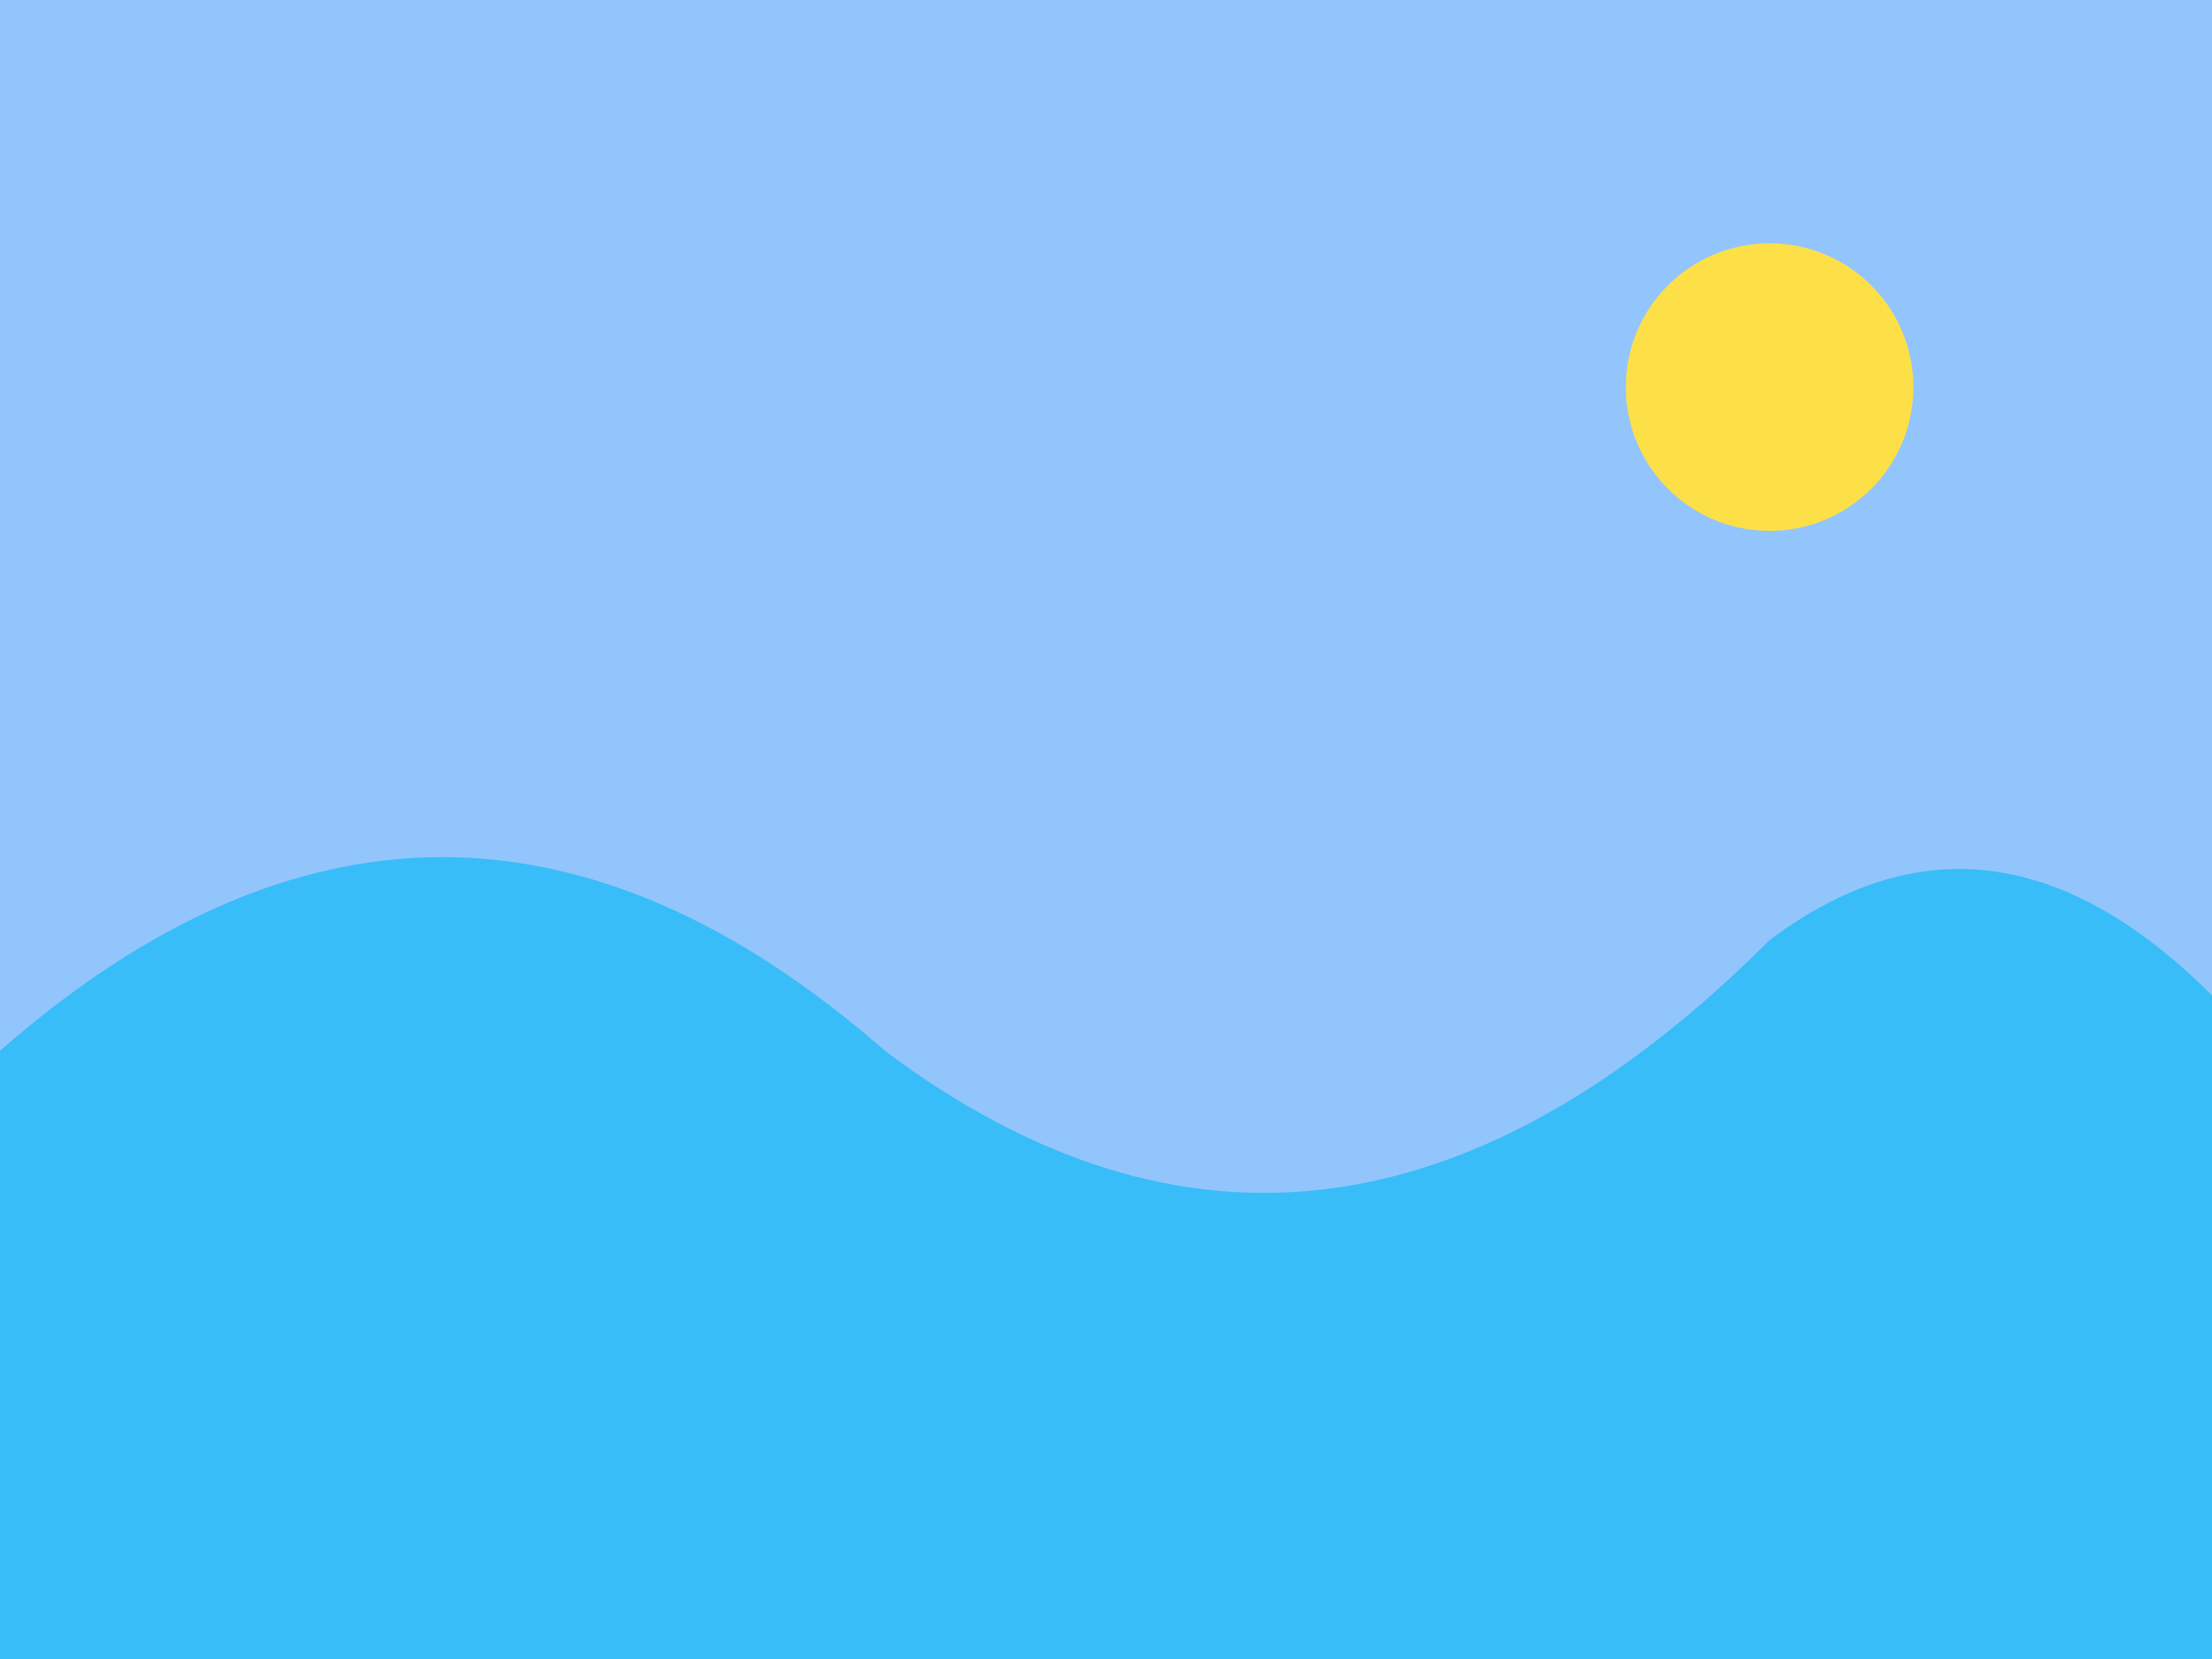
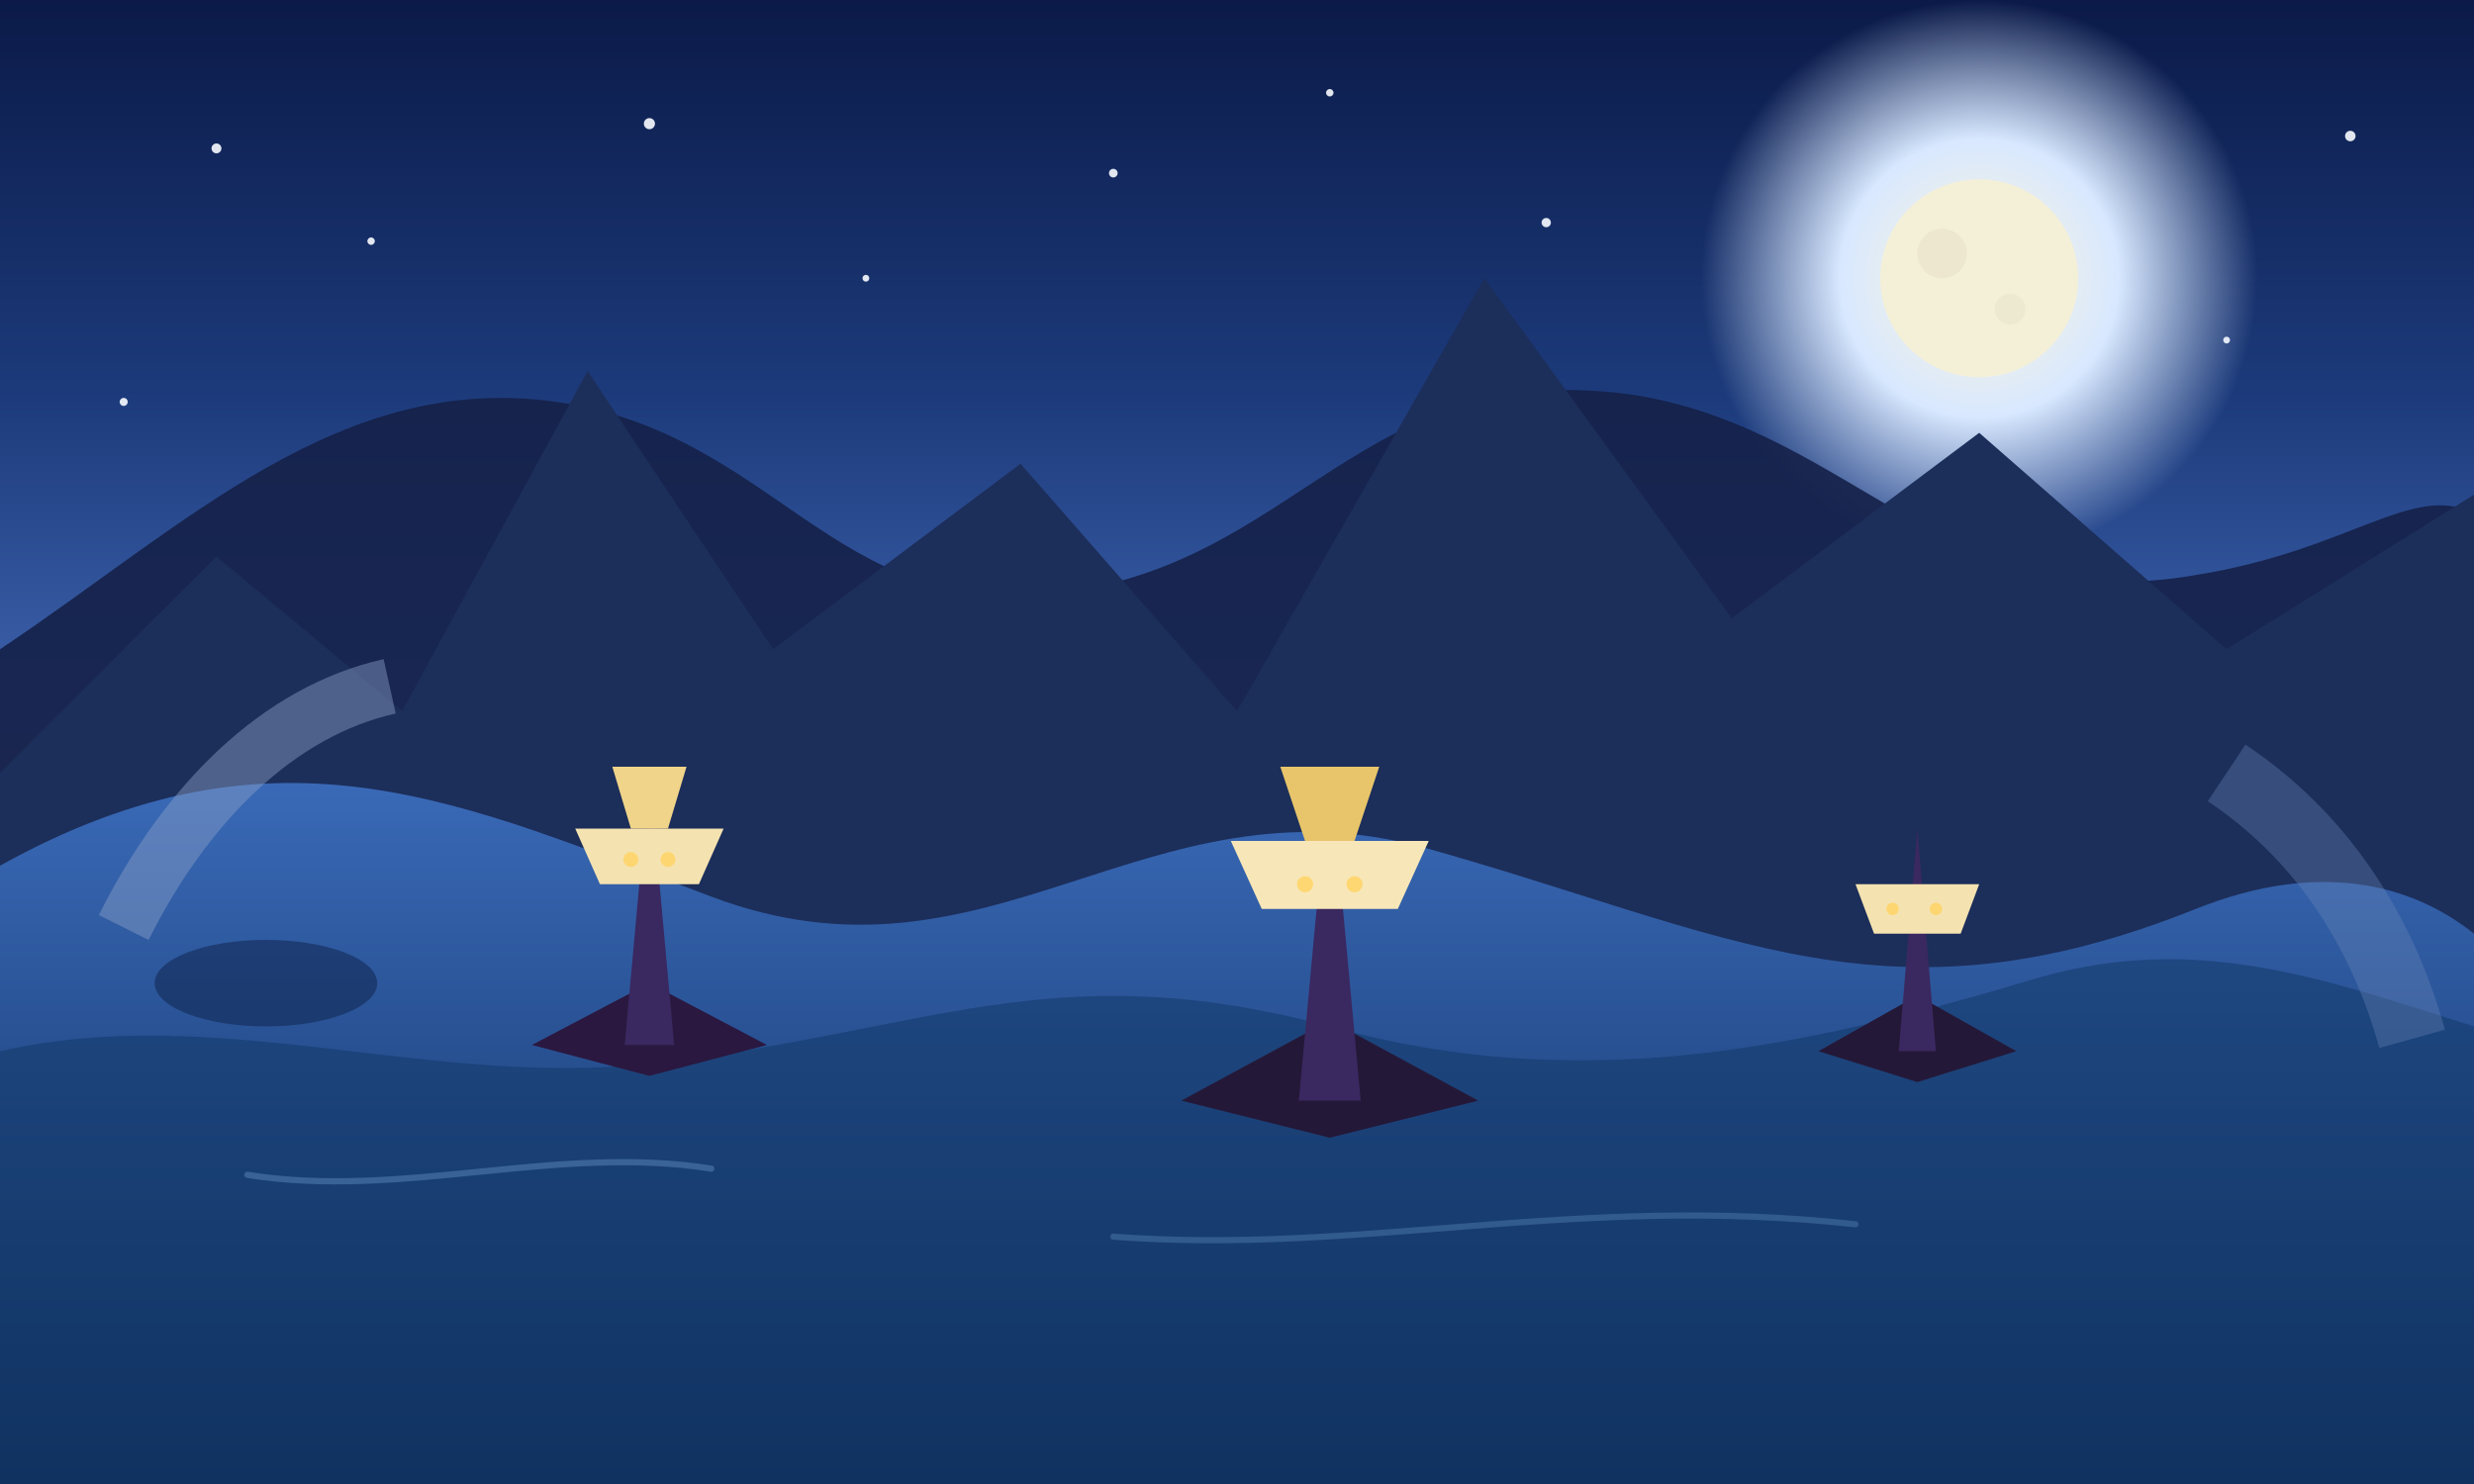
- <svg xmlns="http://www.w3.org/2000/svg" viewBox="0 0 400 300" fill="none">
-   <rect width="400" height="300" fill="#93c5fd" />
-   <path d="M0 190 Q80 120 160 190 Q240 250 320 170 Q360 140 400 180 V300 H0 Z" fill="#38bdf8" />
-   <circle cx="320" cy="70" r="26" fill="#fde047" />
+ <svg xmlns="http://www.w3.org/2000/svg" viewBox="0 0 800 480" fill="none">
+   <defs>
+     <linearGradient id="bb-sky" x1="400" y1="0" x2="400" y2="280" gradientUnits="userSpaceOnUse">
+       <stop offset="0" stop-color="#0b1a48" />
+       <stop offset="0.45" stop-color="#1c3a7a" />
+       <stop offset="0.78" stop-color="#3a5ea8" />
+       <stop offset="1" stop-color="#6a4e88" />
+     </linearGradient>
+     <radialGradient id="bb-moon" cx="0" cy="0" r="1" gradientUnits="userSpaceOnUse" gradientTransform="translate(640 90) scale(90)">
+       <stop stop-color="#fff6d8" />
+       <stop offset="0.5" stop-color="#d8e8ff" />
+       <stop offset="1" stop-color="#d8e8ff" stop-opacity="0" />
+     </radialGradient>
+     <linearGradient id="bb-water" x1="400" y1="250" x2="400" y2="480" gradientUnits="userSpaceOnUse">
+       <stop offset="0" stop-color="#3a6ab8" />
+       <stop offset="1" stop-color="#0c2a58" />
+     </linearGradient>
+   </defs>
+   <rect width="800" height="480" fill="url(#bb-sky)" />
+   <g fill="#f8fbff" opacity="0.9">
+     <circle cx="70" cy="48" r="1.6" />
+     <circle cx="120" cy="78" r="1.2" />
+     <circle cx="210" cy="40" r="1.8" />
+     <circle cx="280" cy="90" r="1.1" />
+     <circle cx="360" cy="56" r="1.4" />
+     <circle cx="430" cy="30" r="1.2" />
+     <circle cx="500" cy="72" r="1.5" />
+     <circle cx="760" cy="44" r="1.7" />
+     <circle cx="720" cy="110" r="1.1" />
+     <circle cx="40" cy="130" r="1.3" />
+   </g>
+   <circle cx="640" cy="90" r="90" fill="url(#bb-moon)" />
+   <circle cx="640" cy="90" r="32" fill="#f4f0d8" />
+   <circle cx="628" cy="82" r="8" fill="#e4ddc4" opacity="0.5" />
+   <circle cx="650" cy="100" r="5" fill="#e4ddc4" opacity="0.4" />
+   <path d="M0 210c60-40 110-90 180-80 70 10 90 70 160 62 80-8 100-78 190-64 70 12 100 72 180 58 50-8 70-30 90-20v314H0z" fill="#142048" opacity="0.9" />
+   <path d="M0 250 70 180 130 230 190 120 250 210 330 150 400 230 480 90 560 200 640 140 720 210 800 160v320H0z" fill="#1c2e5a" />
+   <path d="M0 280c90-50 150-20 230 10 90 34 140-40 230-16 100 28 150 60 250 20 40-16 70-8 90 8v178H0z" fill="url(#bb-water)" />
+   <path d="M0 340c70-16 140 12 210 4 90-10 130-36 220-12 80 22 150 8 230-16 50-14 90 0 140 16v148H0z" fill="#123868" opacity="0.55" />
+   <path d="M80 380c50 8 100-10 150-2" stroke="#9ad0ff" stroke-width="2" opacity="0.25" stroke-linecap="round" />
+   <path d="M360 400c80 6 150-14 240-4" stroke="#9ad0ff" stroke-width="2" opacity="0.2" stroke-linecap="round" />
+   <g>
+     <path d="M210 318 248 338 210 348 172 338z" fill="#2a1840" />
+     <path d="M210 250 218 338h-16z" fill="#3a2860" />
+     <path d="M186 268h48l-8 18H194z" fill="#f4e2b0" />
+     <path d="M198 248h24l-6 20h-12z" fill="#f0d48a" />
+   </g>
+   <g>
+     <path d="M430 330 478 356 430 368 382 356z" fill="#241838" />
+     <path d="M430 248 440 356h-20z" fill="#3a2860" />
+     <path d="M398 272h64l-10 22H408z" fill="#f7e6b8" />
+     <path d="M414 248h32l-8 24h-16z" fill="#e8c56b" />
+   </g>
+   <g>
+     <path d="M620 322 652 340 620 350 588 340z" fill="#241838" />
+     <path d="M620 268 626 340h-12z" fill="#3a2860" />
+     <path d="M600 286h40l-6 16h-28z" fill="#f4e2b0" />
+   </g>
+   <g fill="#ffd56a" opacity="0.9">
+     <circle cx="204" cy="278" r="2.4" />
+     <circle cx="216" cy="278" r="2.4" />
+     <circle cx="422" cy="286" r="2.6" />
+     <circle cx="438" cy="286" r="2.6" />
+     <circle cx="612" cy="294" r="2" />
+     <circle cx="626" cy="294" r="2" />
+   </g>
+   <path d="M40 300c20-40 50-70 86-78" stroke="#8aa0c8" stroke-width="18" fill="none" opacity="0.45" />
+   <path d="M720 250c30 20 50 50 60 86" stroke="#6a88b8" stroke-width="22" fill="none" opacity="0.35" />
+   <ellipse cx="86" cy="318" rx="36" ry="14" fill="#0c2048" opacity="0.5" />
</svg>
